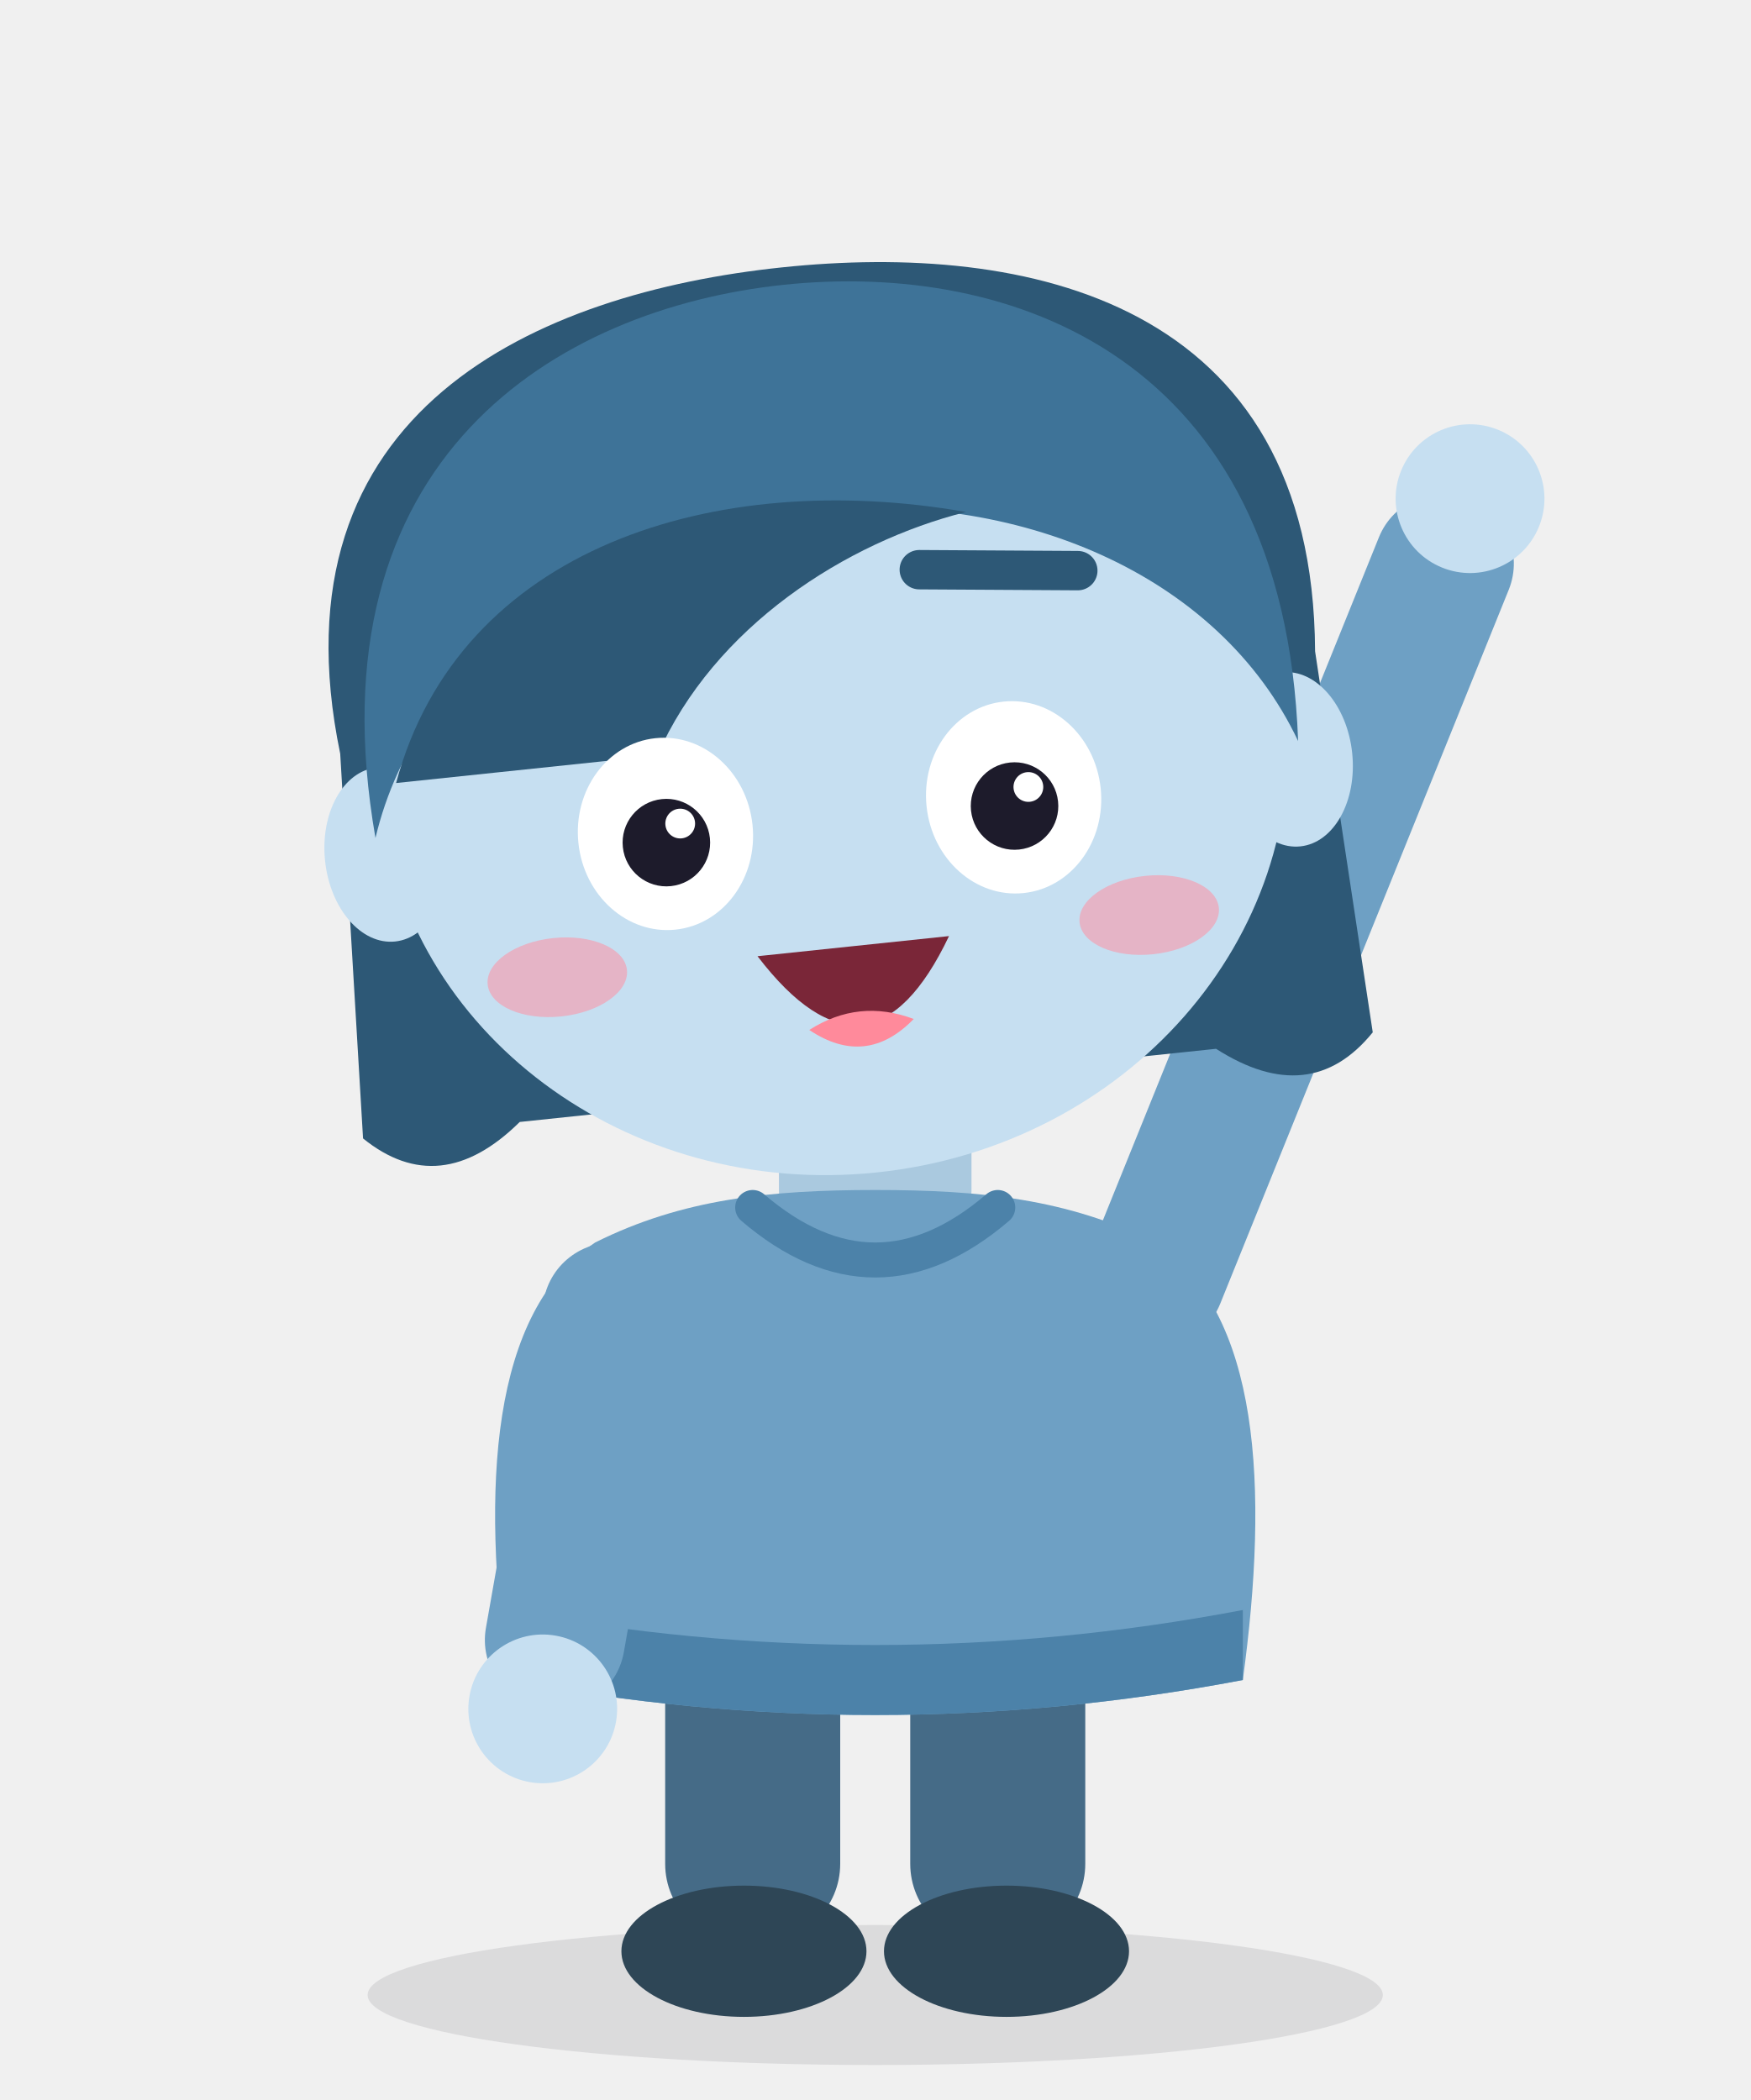
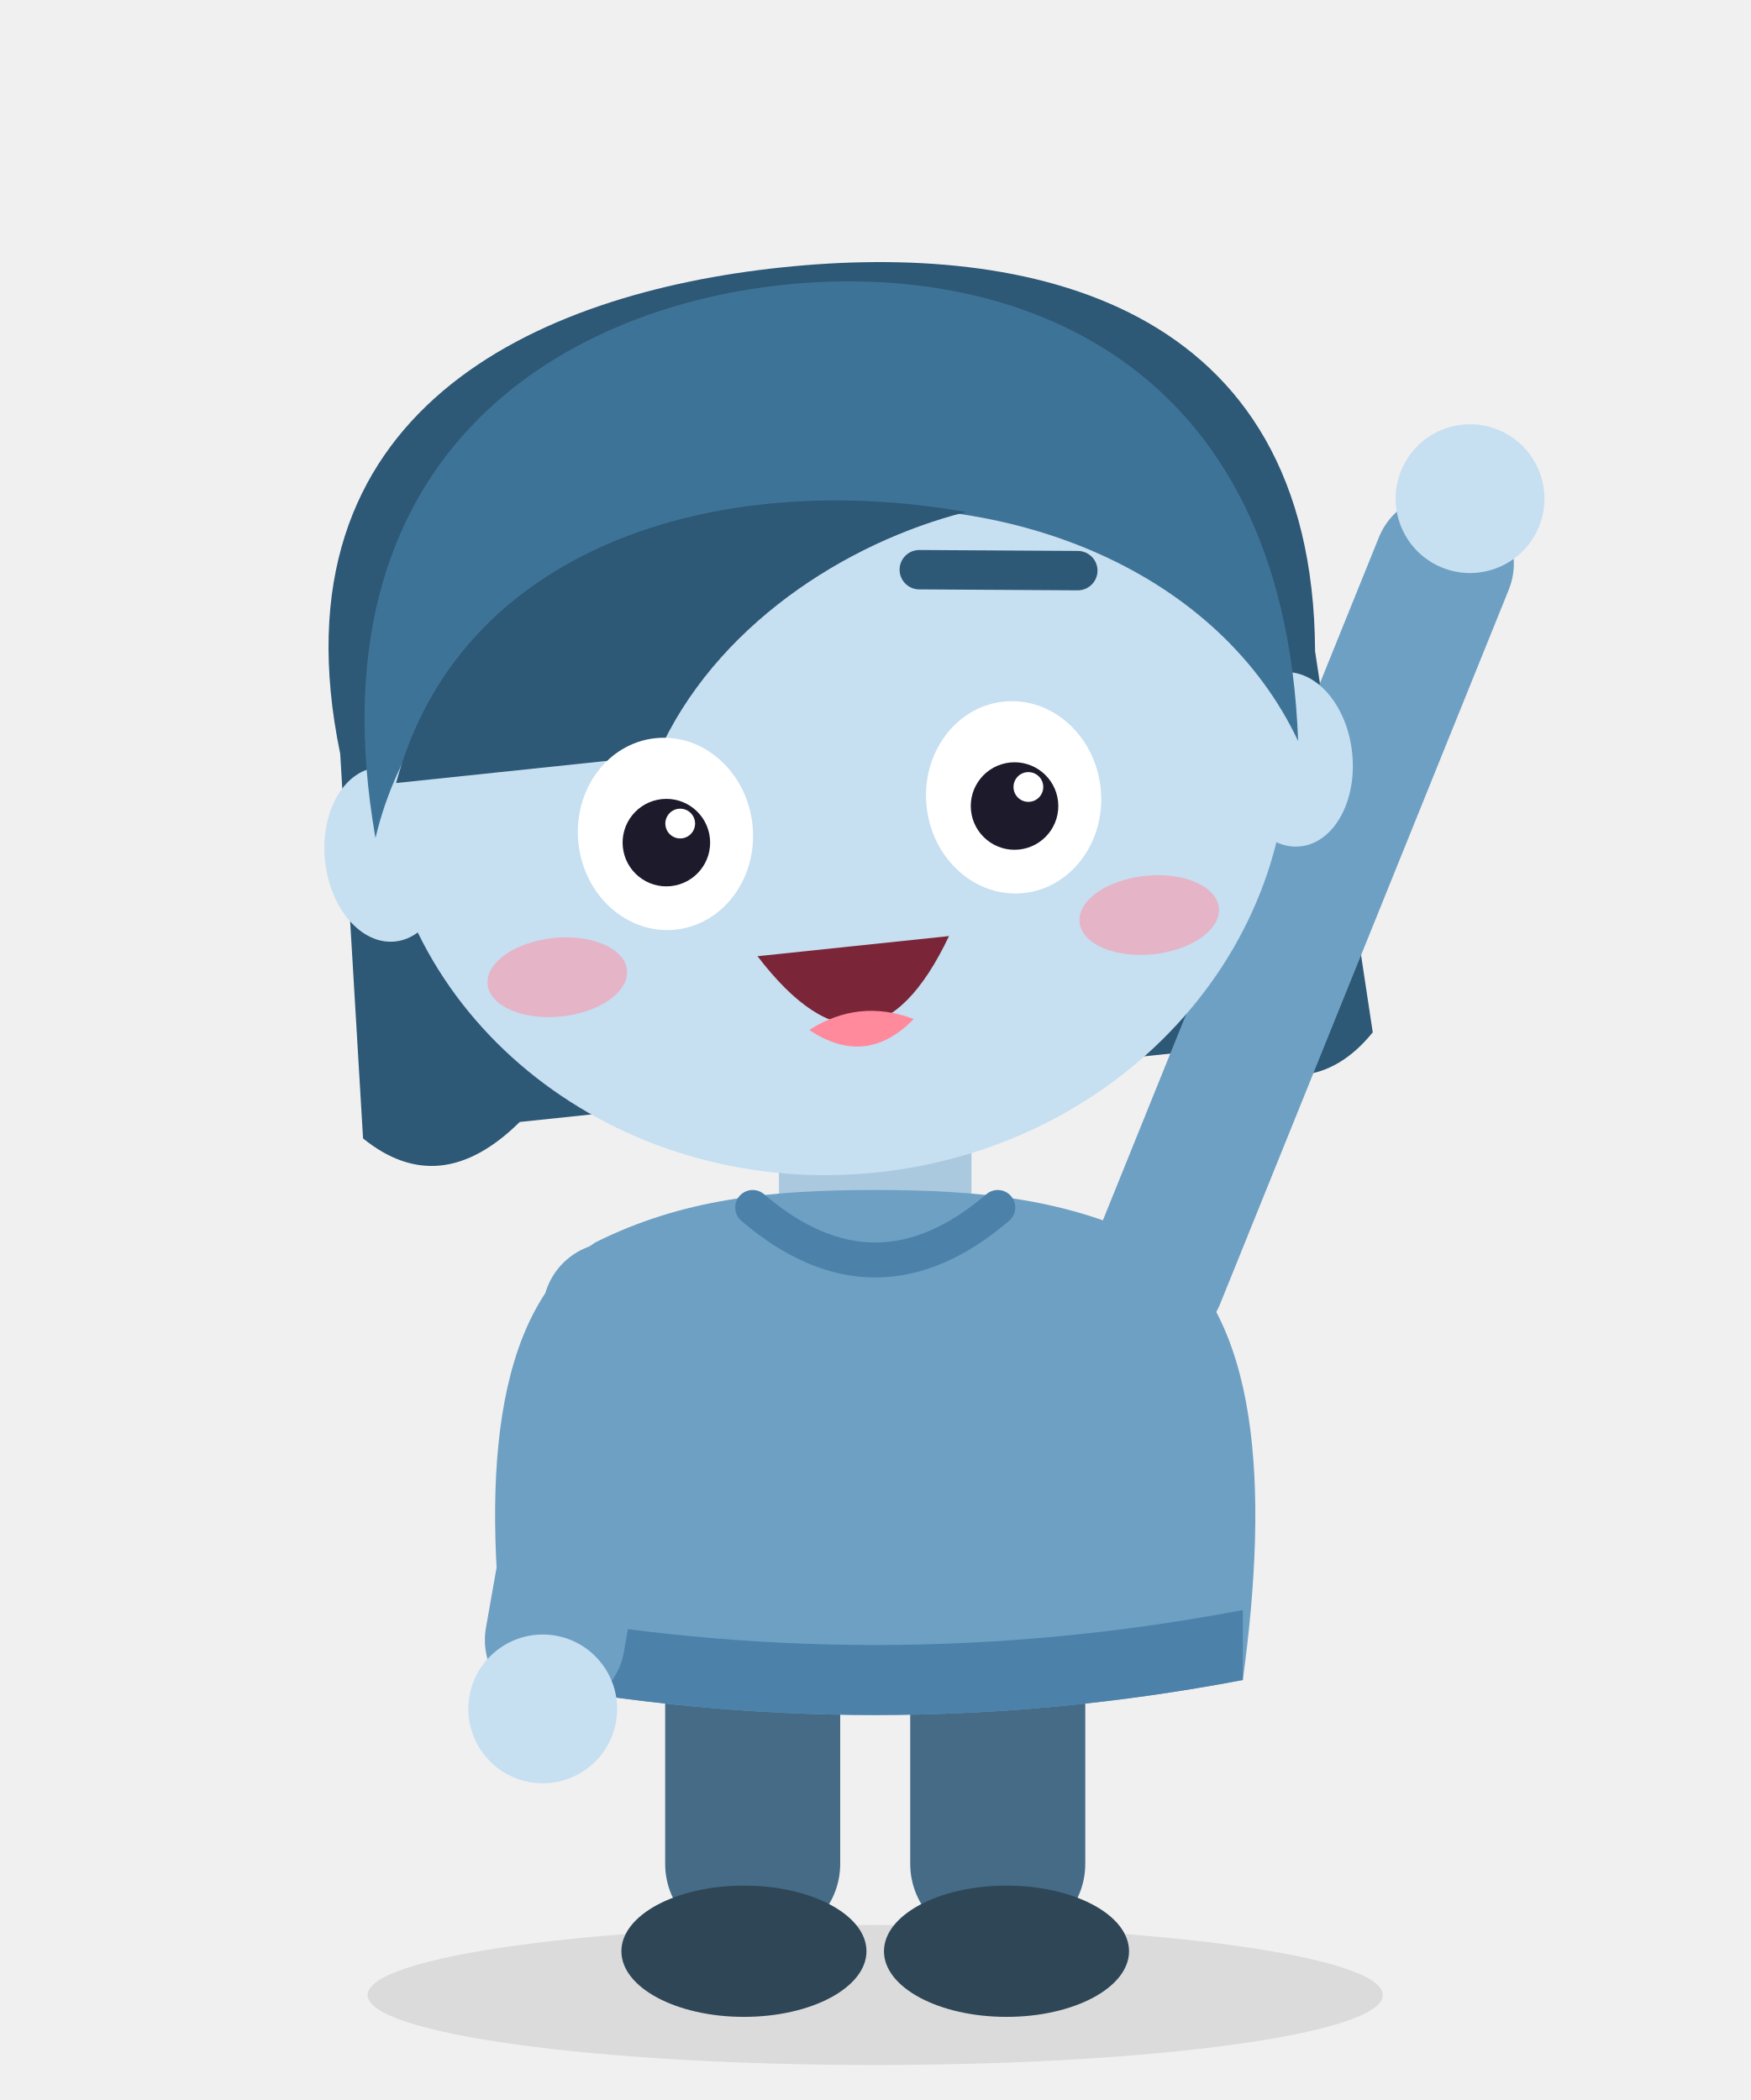
<svg xmlns="http://www.w3.org/2000/svg" viewBox="0 0 200 240" width="200" height="240" role="img" aria-label="Giulia, hand raised">
  <ellipse cx="100" cy="228" rx="58" ry="8" fill="#1d1b2b" opacity="0.10" />
+   <g transform="rotate(-6 100 132)">
+     <path d="M44,80 C40,40 72,30 100,30 C128,30 160,40 156,80 L158,124 Q150,132 140,124 L60,124 Q50,132 42,124 Z" fill="#2d5876" />
+   </g>
  <g transform="rotate(-158 132 146)">
    <rect x="124" y="138" width="16" height="104" rx="8" fill="#6ea0c4" />
    <circle cx="132" cy="242" r="8.5" fill="#c6dff1" />
  </g>
  <rect x="76" y="184" width="20" height="38" rx="9" fill="#456b87" />
  <rect x="104" y="184" width="20" height="38" rx="9" fill="#456b87" />
  <ellipse cx="85" cy="223" rx="14" ry="7.5" fill="#2e4656" />
  <ellipse cx="115" cy="223" rx="14" ry="7.5" fill="#2e4656" />
  <rect x="89" y="116" width="22" height="30" rx="10" fill="#aac9df" />
  <path d="M58,192 C55,170 56,150 68,142 C78,137 88,136 100,136 C112,136 122,137 132,142 C144,150 145,170 142,192 Q100,200 58,192 Z" fill="#6ea0c4" />
  <path d="M58,192 Q100,200 142,192 L142,184 Q100,192 58,184 Z" fill="#4c82a9" />
  <path d="M86,138 Q100,150 114,138" fill="none" stroke="#4c82a9" stroke-width="4" stroke-linecap="round" />
  <g transform="rotate(10 70 150)">
    <rect x="62" y="142" width="16" height="54" rx="8" fill="#6ea0c4" />
    <circle cx="70" cy="196" r="8.5" fill="#c6dff1" />
  </g>
  <g transform="rotate(-6 100 132)">
-     <path d="M44,80 C40,40 72,30 100,30 C128,30 160,40 156,80 L158,124 Q150,132 140,124 L60,124 Q50,132 42,124 Z" fill="#2d5876" />
    <ellipse cx="100" cy="86" rx="52" ry="48" fill="#c6dff1" />
    <ellipse cx="48" cy="92" rx="7" ry="10" fill="#c6dff1" />
    <ellipse cx="152" cy="92" rx="7" ry="10" fill="#c6dff1" />
    <path d="M47,90 C44,46 74,32 100,32 C126,32 156,46 153,90 C146,70 124,58 100,58 C76,58 54,70 47,90 Z" fill="#3e7398" />
    <path d="M50,84 C60,58 90,52 118,60 C104,62 88,70 80,84 Z" fill="#2d5876" />
    <ellipse cx="80" cy="93" rx="10" ry="11" fill="#ffffff" />
    <circle cx="80" cy="94" r="5" fill="#1d1b2b" />
    <circle cx="81.8" cy="92" r="1.7" fill="#ffffff" />
    <ellipse cx="120" cy="93" rx="10" ry="11" fill="#ffffff" />
    <circle cx="120" cy="94" r="5" fill="#1d1b2b" />
    <circle cx="121.8" cy="92" r="1.7" fill="#ffffff" />
    <path d="M70,68 L88,66" stroke="#2d5876" stroke-width="4.5" stroke-linecap="round" />
    <path d="M112,66 L130,68" stroke="#2d5876" stroke-width="4.5" stroke-linecap="round" />
    <path d="M89,108 Q100,126 111,108 Z" fill="#7a2638" />
    <path d="M94,117 Q100,122 106,117 Q100,114 94,117 Z" fill="#ff8a9b" />
    <ellipse cx="66" cy="108" rx="8" ry="4.5" fill="#ff8fa3" opacity="0.55" />
    <ellipse cx="134" cy="108" rx="8" ry="4.5" fill="#ff8fa3" opacity="0.55" />
  </g>
</svg>
